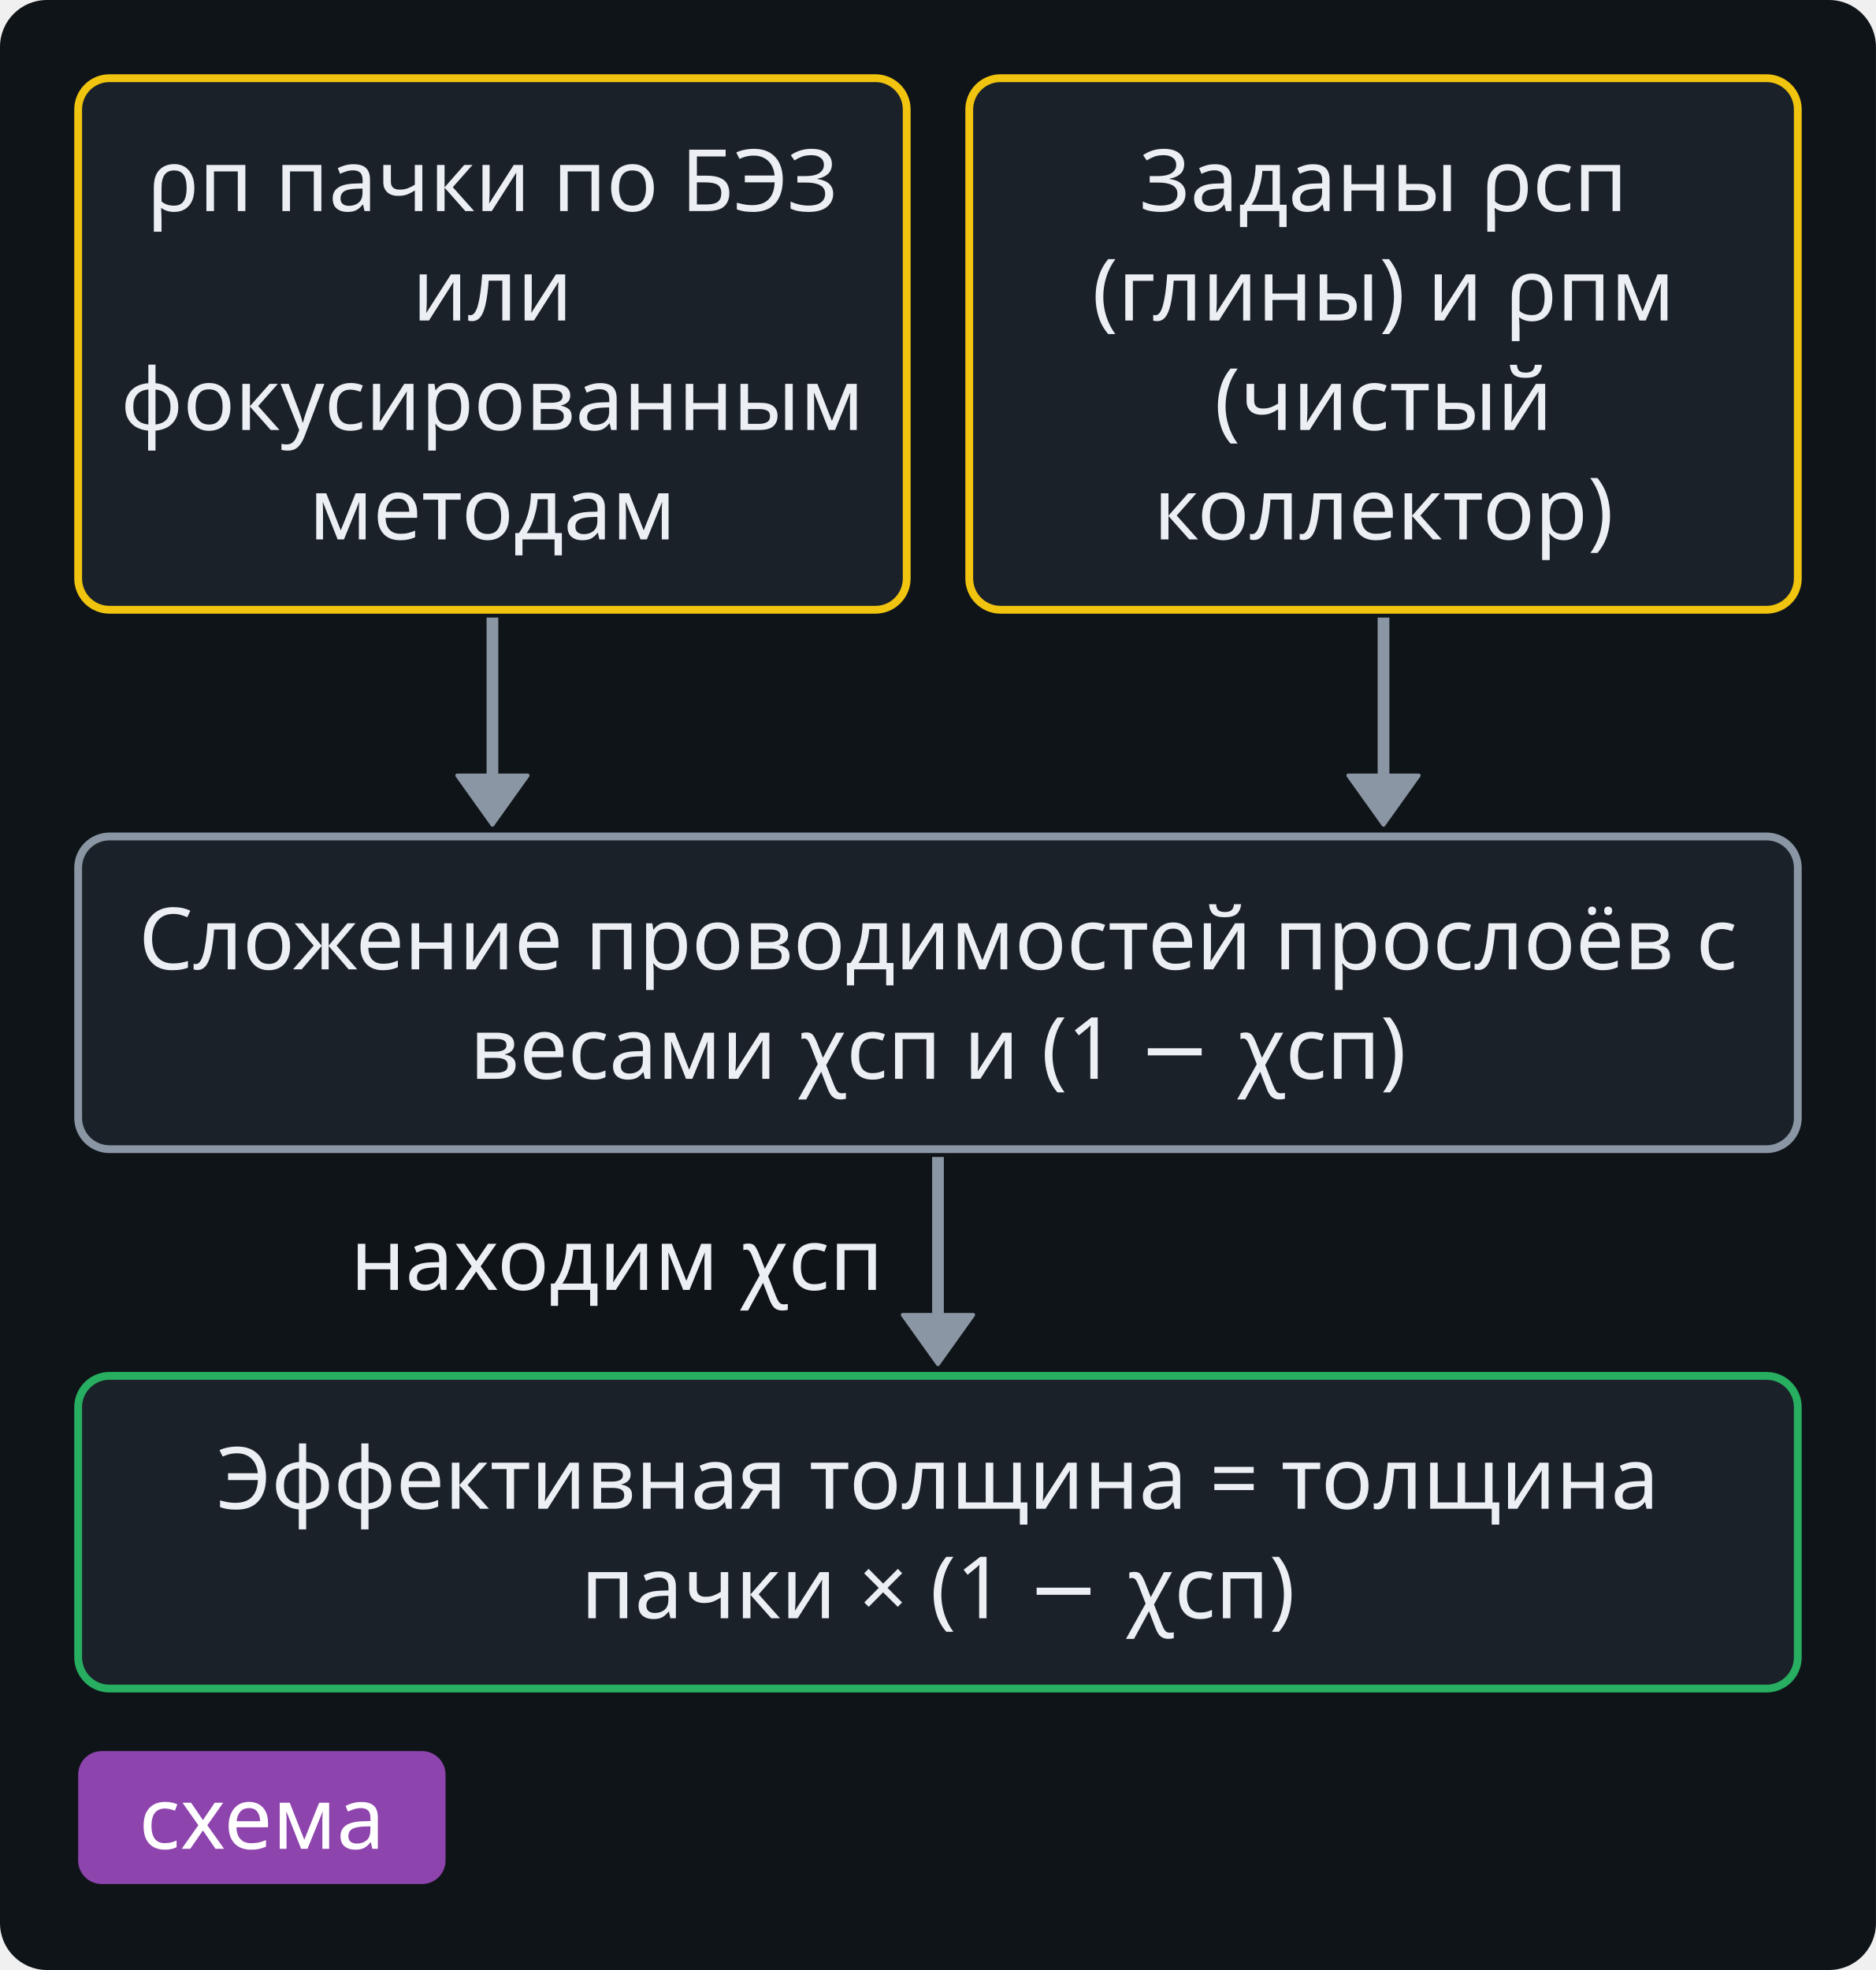
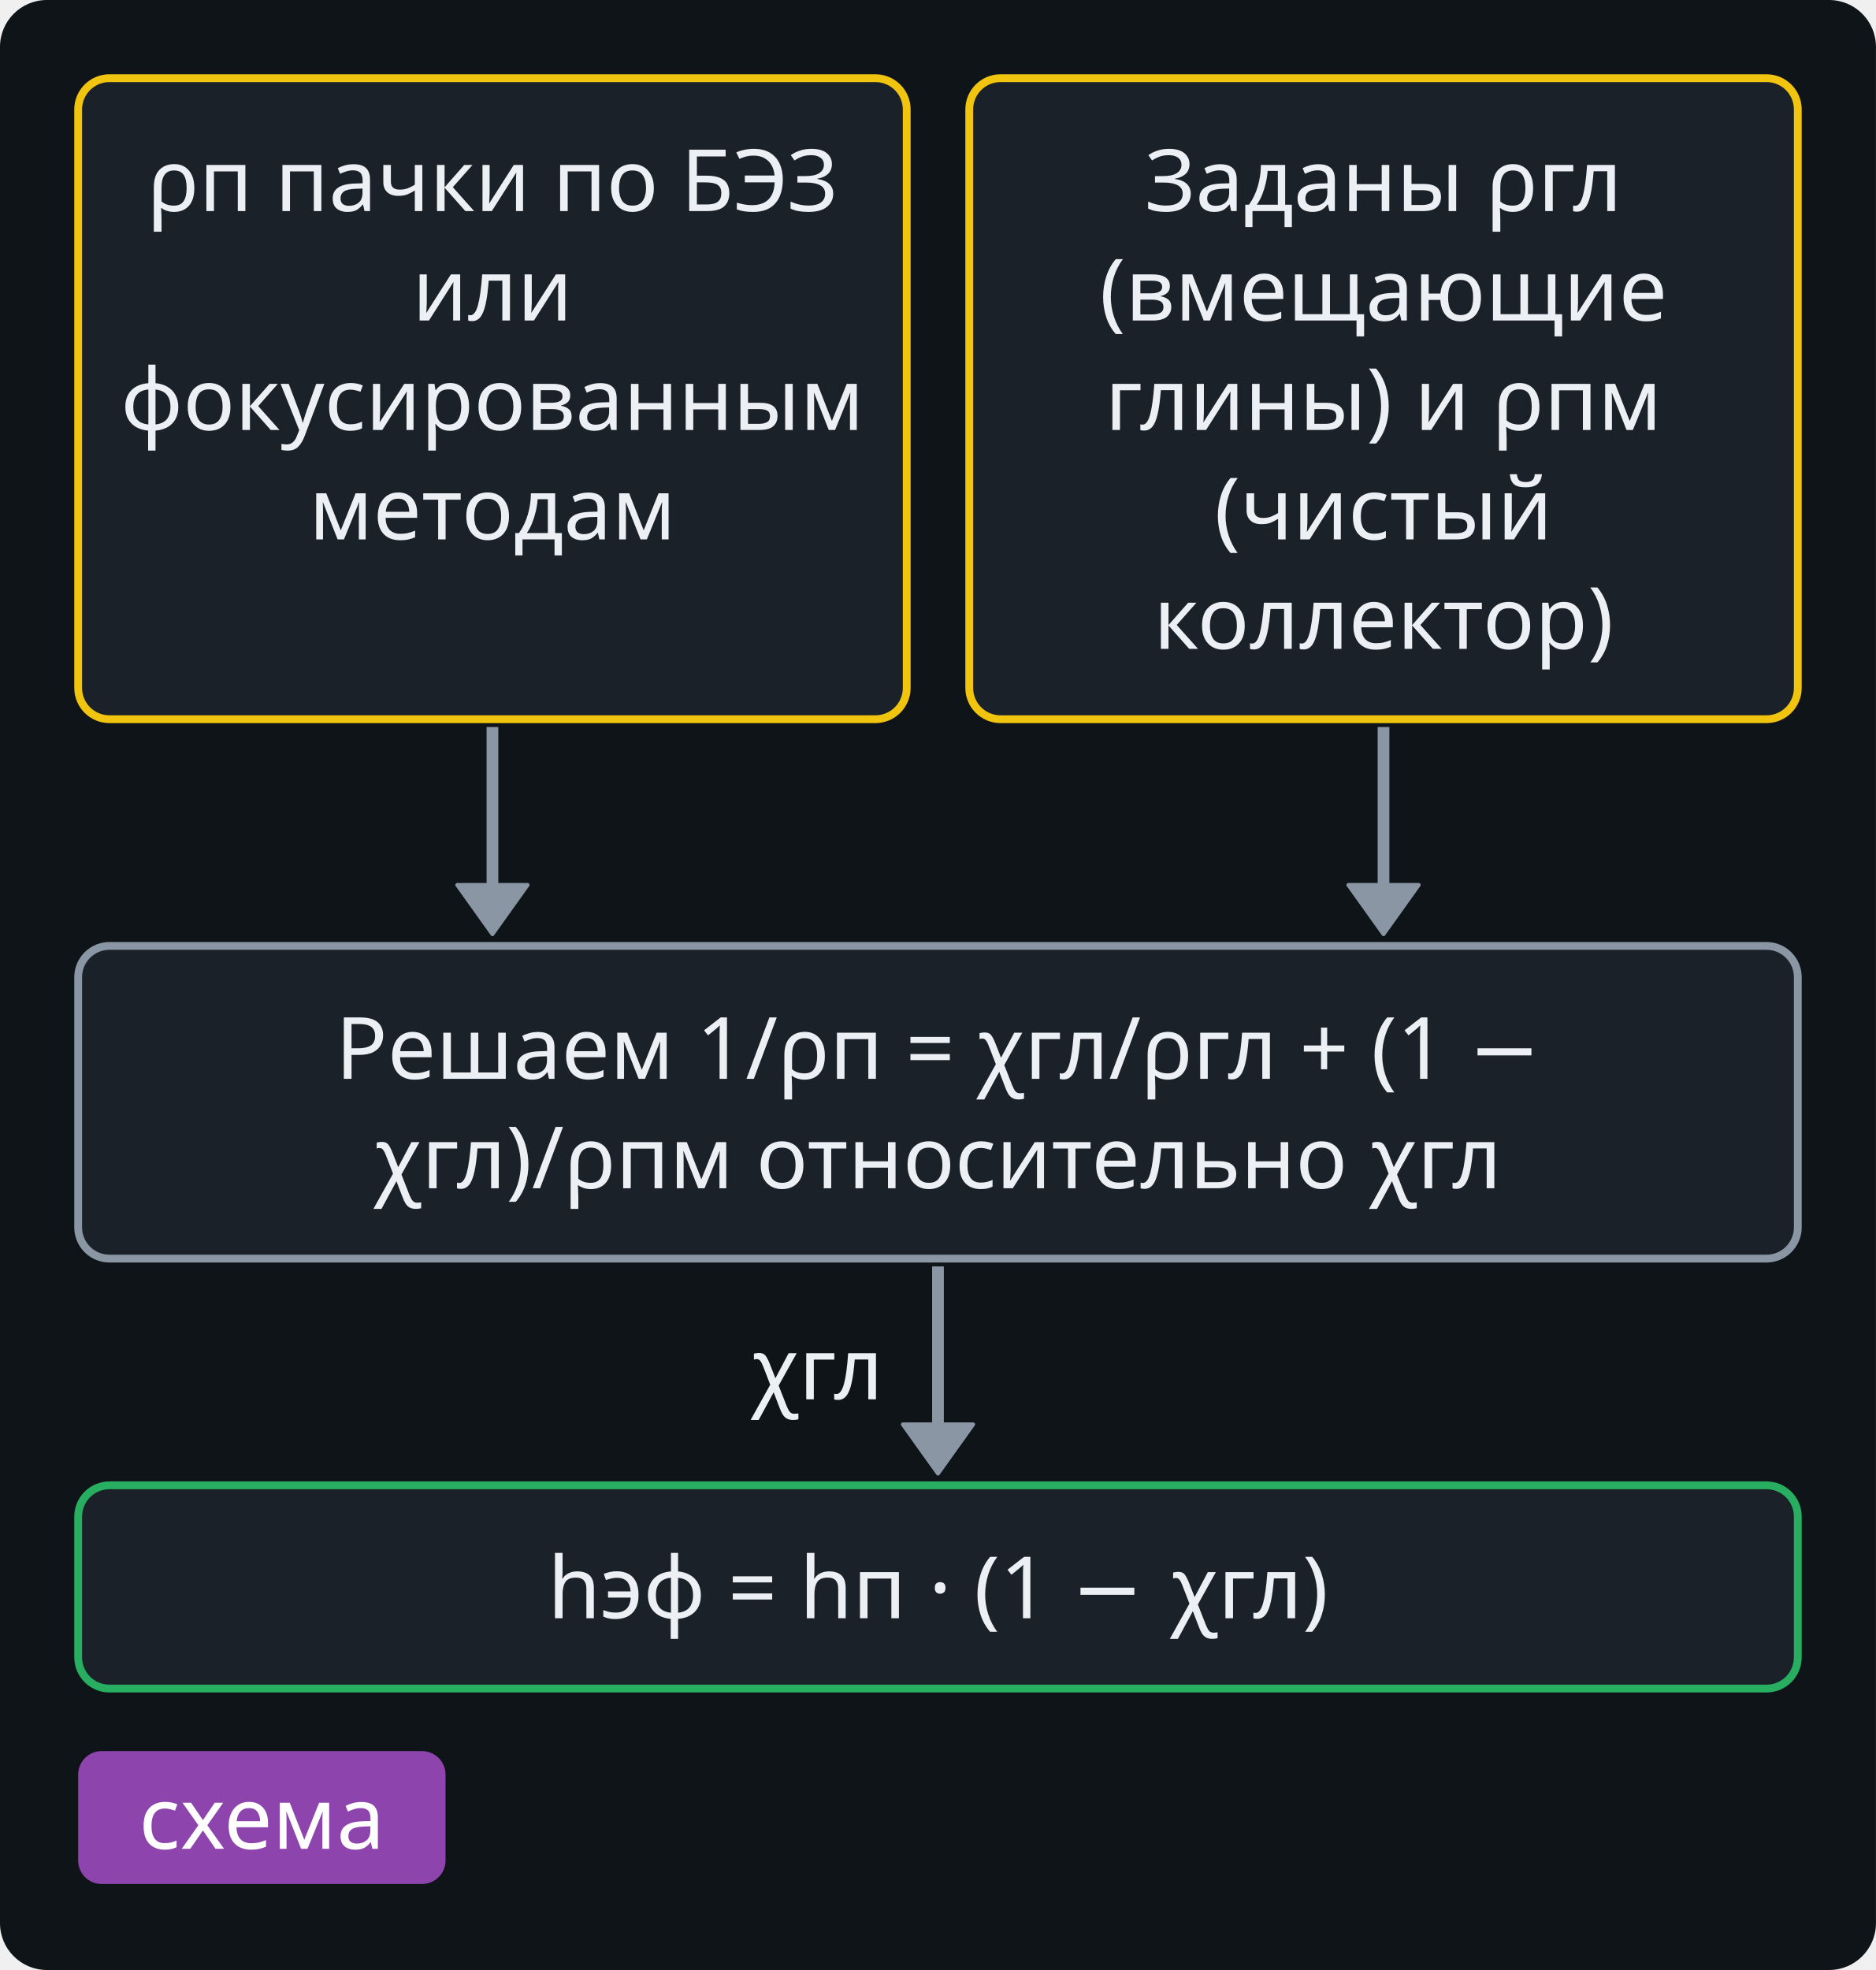
<svg xmlns="http://www.w3.org/2000/svg" viewBox="0 0 480 504" width="480" height="504" font-family="Segoe UI, sans-serif" role="img">
  <rect x="0.0" y="0.0" width="480.0" height="504.0" rx="12" fill="#0F1419" stroke="none" />
-   <rect x="20.0" y="20.0" width="212.0" height="136.0" rx="8" fill="#1A2129" stroke="#F1C40F" stroke-width="2" />
+   <rect x="20.0" y="20.0" width="212.0" height="164.0" rx="8" fill="#1A2129" stroke="#F1C40F" stroke-width="2" />
  <text x="126.0" y="54.0" fill="#ECEFF4" font-size="22" font-weight="400" text-anchor="middle">ρп пачки по БЭЗ</text>
  <text x="126.0" y="82.0" fill="#ECEFF4" font-size="22" font-weight="400" text-anchor="middle">или</text>
  <text x="126.0" y="110.0" fill="#ECEFF4" font-size="22" font-weight="400" text-anchor="middle">фокусированным</text>
  <text x="126.0" y="138.0" fill="#ECEFF4" font-size="22" font-weight="400" text-anchor="middle">методам</text>
-   <rect x="248.0" y="20.0" width="212.0" height="136.0" rx="8" fill="#1A2129" stroke="#F1C40F" stroke-width="2" />
-   <text x="354.0" y="54.0" fill="#ECEFF4" font-size="22" font-weight="400" text-anchor="middle">Заданы ρсп</text>
-   <text x="354.0" y="82.0" fill="#ECEFF4" font-size="22" font-weight="400" text-anchor="middle">(глины) и ρпм</text>
-   <text x="354.0" y="110.0" fill="#ECEFF4" font-size="22" font-weight="400" text-anchor="middle">(чистый</text>
-   <text x="354.0" y="138.0" fill="#ECEFF4" font-size="22" font-weight="400" text-anchor="middle">коллектор)</text>
-   <rect x="20.0" y="214.0" width="440.0" height="80.0" rx="8" fill="#1A2129" stroke="#8A96A3" stroke-width="2" />
-   <text x="240.0" y="248.0" fill="#ECEFF4" font-size="22" font-weight="400" text-anchor="middle">Сложение проводимостей прослоёв с</text>
-   <text x="240.0" y="276.0" fill="#ECEFF4" font-size="22" font-weight="400" text-anchor="middle">весами χсп и (1 − χсп)</text>
-   <rect x="20.0" y="352.0" width="440.0" height="80.0" rx="8" fill="#1A2129" stroke="#27AE60" stroke-width="2" />
-   <text x="240.0" y="386.0" fill="#ECEFF4" font-size="22" font-weight="400" text-anchor="middle">Эффективная толщина = толщина</text>
-   <text x="240.0" y="414.0" fill="#ECEFF4" font-size="22" font-weight="400" text-anchor="middle">пачки × (1 − χсп)</text>
-   <line x1="126.0" y1="158.0" x2="126.0" y2="198.4" stroke="#8A96A3" stroke-width="3" />
-   <path d="M126.0,211.0 L117.0,198.4 L135.0,198.4 Z" fill="#8A96A3" stroke="#8A96A3" stroke-width="1" stroke-linejoin="round" />
-   <line x1="354.0" y1="158.0" x2="354.0" y2="198.4" stroke="#8A96A3" stroke-width="3" />
-   <path d="M354.0,211.0 L345.0,198.4 L363.0,198.4 Z" fill="#8A96A3" stroke="#8A96A3" stroke-width="1" stroke-linejoin="round" />
-   <line x1="240.0" y1="296.0" x2="240.0" y2="336.4" stroke="#8A96A3" stroke-width="3" />
-   <path d="M240.0,349.0 L231.0,336.4 L249.0,336.4 Z" fill="#8A96A3" stroke="#8A96A3" stroke-width="1" stroke-linejoin="round" />
-   <text x="226.0" y="330.0" fill="#ECEFF4" font-size="22" font-weight="400" text-anchor="end">находим χсп</text>
+   <rect x="248.0" y="20.0" width="212.0" height="164.0" rx="8" fill="#1A2129" stroke="#F1C40F" stroke-width="2" />
+   <text x="354.0" y="54.0" fill="#ECEFF4" font-size="22" font-weight="400" text-anchor="middle">Заданы ρгл</text>
+   <text x="354.0" y="82.0" fill="#ECEFF4" font-size="22" font-weight="400" text-anchor="middle">(вмещающие</text>
+   <text x="354.0" y="110.0" fill="#ECEFF4" font-size="22" font-weight="400" text-anchor="middle">глины) и ρпм</text>
+   <text x="354.0" y="138.0" fill="#ECEFF4" font-size="22" font-weight="400" text-anchor="middle">(чистый</text>
+   <text x="354.0" y="166.0" fill="#ECEFF4" font-size="22" font-weight="400" text-anchor="middle">коллектор)</text>
+   <rect x="20.0" y="242.0" width="440.0" height="80.0" rx="8" fill="#1A2129" stroke="#8A96A3" stroke-width="2" />
+   <text x="240.0" y="276.0" fill="#ECEFF4" font-size="22" font-weight="400" text-anchor="middle">Решаем 1/ρп = χгл/ρгл + (1 −</text>
+   <text x="240.0" y="304.0" fill="#ECEFF4" font-size="22" font-weight="400" text-anchor="middle">χгл)/ρпм относительно χгл</text>
+   <rect x="20.0" y="380.0" width="440.0" height="52.0" rx="8" fill="#1A2129" stroke="#27AE60" stroke-width="2" />
+   <text x="240.0" y="414.0" fill="#ECEFF4" font-size="22" font-weight="400" text-anchor="middle">hэф = hп · (1 − χгл)</text>
+   <line x1="126.0" y1="186.0" x2="126.0" y2="226.4" stroke="#8A96A3" stroke-width="3" />
+   <path d="M126.0,239.0 L117.0,226.4 L135.0,226.4 Z" fill="#8A96A3" stroke="#8A96A3" stroke-width="1" stroke-linejoin="round" />
+   <line x1="354.0" y1="186.0" x2="354.0" y2="226.4" stroke="#8A96A3" stroke-width="3" />
+   <path d="M354.0,239.0 L345.0,226.4 L363.0,226.4 Z" fill="#8A96A3" stroke="#8A96A3" stroke-width="1" stroke-linejoin="round" />
+   <line x1="240.0" y1="324.0" x2="240.0" y2="364.4" stroke="#8A96A3" stroke-width="3" />
+   <path d="M240.0,377.0 L231.0,364.4 L249.0,364.4 Z" fill="#8A96A3" stroke="#8A96A3" stroke-width="1" stroke-linejoin="round" />
+   <text x="226.0" y="358.0" fill="#ECEFF4" font-size="22" font-weight="400" text-anchor="end">χгл</text>
  <rect x="20.0" y="448.0" width="94.0" height="34.0" rx="6" fill="#8E44AD" stroke="none" />
  <text x="67.0" y="473.0" fill="#FFFFFF" font-size="22" font-weight="400" text-anchor="middle">схема</text>
</svg>
